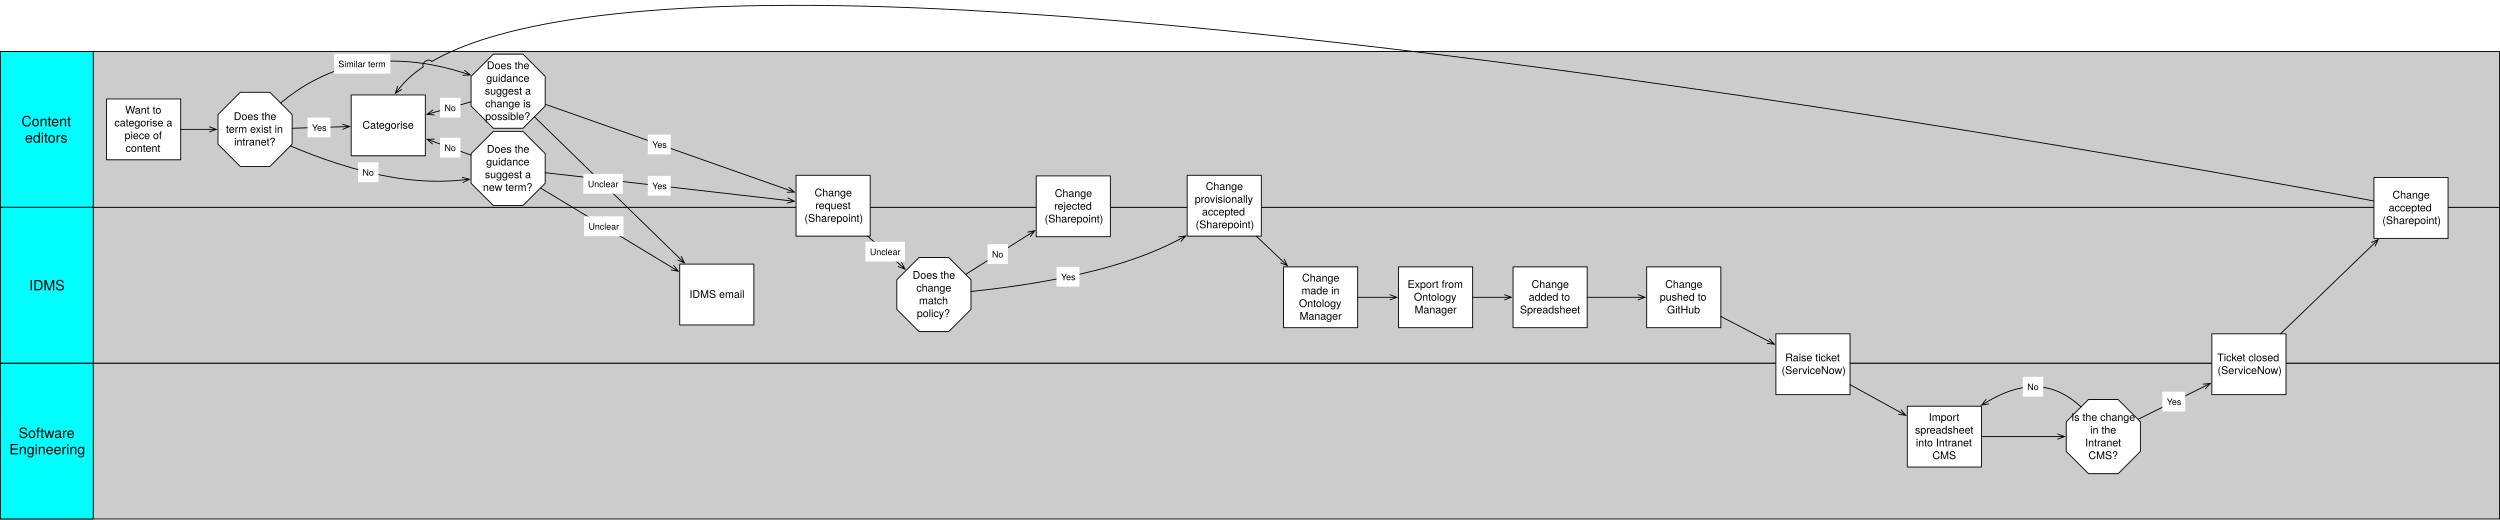
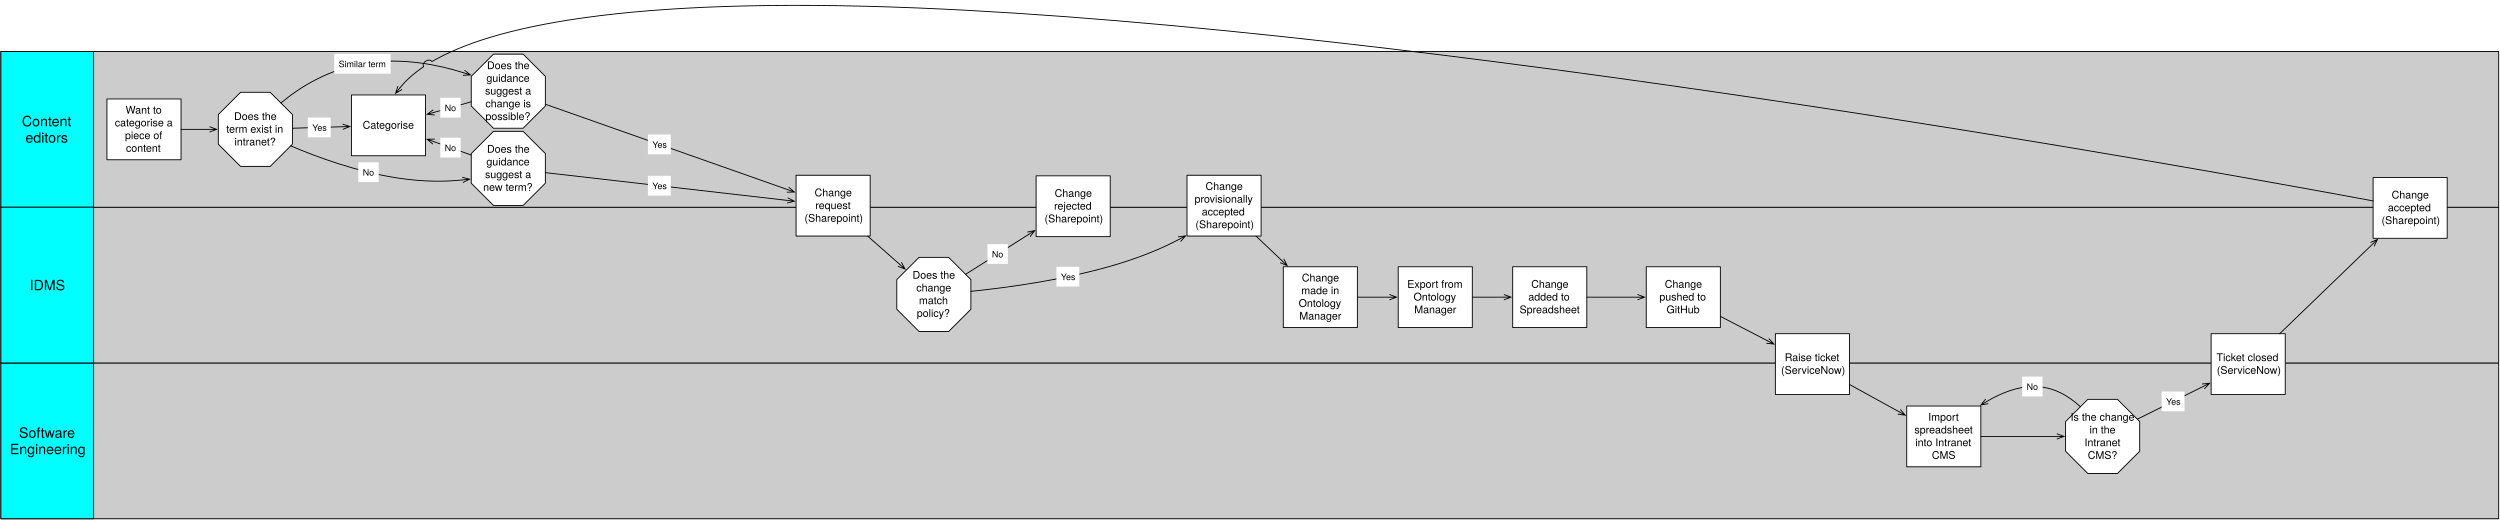
- <svg xmlns="http://www.w3.org/2000/svg" version="1.1" viewBox="47.5 99.046 2815.5 584.953" width="2815.5" height="584.953">
+ <svg xmlns="http://www.w3.org/2000/svg" version="1.1" viewBox="47 99 2817 585" width="2817" height="585">
  <defs>
    <marker orient="auto" overflow="visible" markerUnits="strokeWidth" id="StickArrow_Marker" stroke-linejoin="miter" stroke-miterlimit="10" viewBox="-1 -4 10 8" markerWidth="10" markerHeight="8" color="black">
      <g>
        <path d="M 8 0 L 0 0 M 0 -3 L 8 0 L 0 3" fill="none" stroke="currentColor" stroke-width="1" />
      </g>
    </marker>
  </defs>
  <g id="Canvas_1" stroke-opacity="1" stroke="none" stroke-dasharray="none" fill="none" fill-opacity="1">
-     <rect fill="white" x="47.5" y="99.046" width="2815.5" height="584.953" />
+     <rect fill="white" x="47" y="99" width="2817" height="585" />
    <g id="Canvas_1_Layer_1">
      <g id="Graphic_52">
        <rect x="48" y="508" width="2814.5" height="175.5" fill="#ccc" />
        <rect x="48" y="508" width="2814.5" height="175.5" stroke="black" stroke-linecap="round" stroke-linejoin="round" stroke-width="1" />
      </g>
      <g id="Graphic_51">
        <rect x="48" y="508" width="104.5" height="175.5" fill="aqua" />
        <rect x="48" y="508" width="104.5" height="175.5" stroke="black" stroke-linecap="round" stroke-linejoin="round" stroke-width="1" />
        <text transform="translate(53 577.302)" fill="black">
          <tspan font-family="Helvetica Neue" font-size="16" fill="black" x="15.41" y="15">Software </tspan>
          <tspan font-family="Helvetica Neue" font-size="16" fill="black" x="5.026" y="33.448">Engineering</tspan>
        </text>
      </g>
      <g id="Graphic_34">
        <rect x="48" y="332.5" width="2814.5" height="175.5" fill="#ccc" />
        <rect x="48" y="332.5" width="2814.5" height="175.5" stroke="black" stroke-linecap="round" stroke-linejoin="round" stroke-width="1" />
      </g>
      <g id="Graphic_2">
        <rect x="48" y="157" width="2814.5" height="175.5" fill="#ccc" />
        <rect x="48" y="157" width="2814.5" height="175.5" stroke="black" stroke-linecap="round" stroke-linejoin="round" stroke-width="1" />
      </g>
      <g id="Graphic_3">
        <rect x="48" y="157" width="104.5" height="175.5" fill="aqua" />
        <rect x="48" y="157" width="104.5" height="175.5" stroke="black" stroke-linecap="round" stroke-linejoin="round" stroke-width="1" />
        <text transform="translate(53 226.302)" fill="black">
          <tspan font-family="Helvetica Neue" font-size="16" fill="black" x="18.65" y="15">Content</tspan>
          <tspan font-family="Helvetica Neue" font-size="16" fill="black" x="22.658" y="33.448">editors</tspan>
        </text>
      </g>
      <g id="Graphic_4">
        <path d="M 318.05 203 L 351.45 203 L 376.5 228.05 L 376.5 261.45 L 351.45 286.5 L 318.05 286.5 L 293 261.45 L 293 228.05 Z" fill="white" />
        <path d="M 318.05 203 L 351.45 203 L 376.5 228.05 L 376.5 261.45 L 351.45 286.5 L 318.05 286.5 L 293 261.45 L 293 228.05 Z" stroke="black" stroke-linecap="round" stroke-linejoin="round" stroke-width="1" />
        <text transform="translate(298 223.246)" fill="black">
          <tspan font-family="Helvetica Neue" font-size="12" fill="black" x="12.744" y="11">Does the </tspan>
          <tspan font-family="Helvetica Neue" font-size="12" fill="black" x="3.966" y="25.336">term exist in </tspan>
          <tspan font-family="Helvetica Neue" font-size="12" fill="black" x="13.188" y="39.672">intranet?</tspan>
        </text>
      </g>
      <g id="Graphic_5">
        <rect x="167.5" y="210.5" width="83.5" height="68.5" fill="white" />
        <rect x="167.5" y="210.5" width="83.5" height="68.5" stroke="black" stroke-linecap="round" stroke-linejoin="round" stroke-width="1" />
        <text transform="translate(172.5 216.078)" fill="black">
          <tspan font-family="Helvetica Neue" font-size="12" fill="black" x="15.966" y="11">Want to </tspan>
          <tspan font-family="Helvetica Neue" font-size="12" fill="black" x="3.864" y="25.336">categorise a </tspan>
          <tspan font-family="Helvetica Neue" font-size="12" fill="black" x="15.306" y="39.672">piece of </tspan>
          <tspan font-family="Helvetica Neue" font-size="12" fill="black" x="16.41" y="54.008">content</tspan>
        </text>
      </g>
      <g id="Line_6">
        <line x1="251" y1="244.75" x2="283.1" y2="244.75" marker-end="url(#StickArrow_Marker)" stroke="black" stroke-linecap="round" stroke-linejoin="round" stroke-width="1" />
      </g>
      <g id="Graphic_7">
        <rect x="443" y="206" width="83.5" height="68.5" fill="white" />
        <rect x="443" y="206" width="83.5" height="68.5" stroke="black" stroke-linecap="round" stroke-linejoin="round" stroke-width="1" />
        <text transform="translate(448 233.082)" fill="black">
          <tspan font-family="Helvetica Neue" font-size="12" fill="black" x="7.644" y="11">Categorise</tspan>
        </text>
      </g>
      <g id="Line_8">
        <line x1="376.5" y1="243.498" x2="433.104" y2="241.799" marker-end="url(#StickArrow_Marker)" stroke="black" stroke-linecap="round" stroke-linejoin="round" stroke-width="1" />
      </g>
      <g id="Graphic_9">
        <rect x="393.866" y="231.45" width="25.74" height="22.28" fill="white" />
        <text transform="translate(398.8662 236.4504)" fill="black">
          <tspan font-family="Helvetica Neue" font-size="10" fill="black" x="7993606e-19" y="10">Yes</tspan>
        </text>
      </g>
      <g id="Line_11">
        <path d="M 374.566 263.384 C 405.109 276.369 449.536 292.558 494.5 299.5 C 524.048 304.062 548.744 303.845 568.182 301.736" marker-end="url(#StickArrow_Marker)" stroke="black" stroke-linecap="round" stroke-linejoin="round" stroke-width="1" />
      </g>
      <g id="Graphic_10">
        <rect x="450.728" y="281.889" width="22.96" height="22.28" fill="white" />
        <text transform="translate(455.7283 286.8887)" fill="black">
          <tspan font-family="Helvetica Neue" font-size="10" fill="black" x="0" y="10">No</tspan>
        </text>
      </g>
      <g id="Graphic_12">
        <path d="M 603.05 160 L 636.45 160 L 661.5 185.05 L 661.5 218.45 L 636.45 243.5 L 603.05 243.5 L 578 218.45 L 578 185.05 Z" fill="white" />
        <path d="M 603.05 160 L 636.45 160 L 661.5 185.05 L 661.5 218.45 L 636.45 243.5 L 603.05 243.5 L 578 218.45 L 578 185.05 Z" stroke="black" stroke-linecap="round" stroke-linejoin="round" stroke-width="1" />
        <text transform="translate(583 165.91)" fill="black">
          <tspan font-family="Helvetica Neue" font-size="12" fill="black" x="12.744" y="11">Does the </tspan>
          <tspan font-family="Helvetica Neue" font-size="12" fill="black" x="12.078" y="25.336">guidance </tspan>
          <tspan font-family="Helvetica Neue" font-size="12" fill="black" x="10.524" y="39.672">suggest a </tspan>
          <tspan font-family="Helvetica Neue" font-size="12" fill="black" x="10.968" y="54.008">change is </tspan>
          <tspan font-family="Helvetica Neue" font-size="12" fill="black" x="10.968" y="68.344">possible?</tspan>
        </text>
      </g>
      <g id="Graphic_13">
        <path d="M 603.05 247 L 636.45 247 L 661.5 272.05 L 661.5 305.45 L 636.45 330.5 L 603.05 330.5 L 578 305.45 L 578 272.05 Z" fill="white" />
        <path d="M 603.05 247 L 636.45 247 L 661.5 272.05 L 661.5 305.45 L 636.45 330.5 L 603.05 330.5 L 578 305.45 L 578 272.05 Z" stroke="black" stroke-linecap="round" stroke-linejoin="round" stroke-width="1" />
        <text transform="translate(583 260.078)" fill="black">
          <tspan font-family="Helvetica Neue" font-size="12" fill="black" x="12.744" y="11">Does the </tspan>
          <tspan font-family="Helvetica Neue" font-size="12" fill="black" x="12.078" y="25.336">guidance </tspan>
          <tspan font-family="Helvetica Neue" font-size="12" fill="black" x="10.524" y="39.672">suggest a </tspan>
          <tspan font-family="Helvetica Neue" font-size="12" fill="black" x="8.412" y="54.008">new term?</tspan>
        </text>
      </g>
      <g id="Line_16">
        <path d="M 363.532 215.082 C 384.868 197.119 417.652 176.465 460.5 170 C 500.467 163.97 539.886 171.689 569.508 181.023" marker-end="url(#StickArrow_Marker)" stroke="black" stroke-linecap="round" stroke-linejoin="round" stroke-width="1" />
      </g>
      <g id="Graphic_15">
        <rect x="423.62" y="159.707" width="63.53" height="22.28" fill="white" />
        <text transform="translate(428.6203 164.7066)" fill="black">
          <tspan font-family="Helvetica Neue" font-size="10" fill="black" x="0" y="10">Similar term</tspan>
        </text>
      </g>
      <g id="Graphic_17">
        <rect x="944" y="296.49" width="83.5" height="68.5" fill="white" />
        <rect x="944" y="296.49" width="83.5" height="68.5" stroke="black" stroke-linecap="round" stroke-linejoin="round" stroke-width="1" />
        <text transform="translate(949 309.2355)" fill="black">
          <tspan font-family="Helvetica Neue" font-size="12" fill="black" x="15.858" y="11">Change </tspan>
          <tspan font-family="Helvetica Neue" font-size="12" fill="black" x="16.632" y="25.336">request</tspan>
          <tspan font-family="Helvetica Neue" font-size="12" fill="black" x="4.524" y="39.672">(Sharepoint)</tspan>
        </text>
      </g>
      <g id="Line_19">
        <line x1="578" y1="273.751" x2="535.817" y2="258.596" marker-end="url(#StickArrow_Marker)" stroke="black" stroke-linecap="round" stroke-linejoin="round" stroke-width="1" />
      </g>
      <g id="Graphic_18">
        <rect x="543.104" y="254.199" width="22.96" height="22.28" fill="white" />
        <text transform="translate(548.104 259.1985)" fill="black">
          <tspan font-family="Helvetica Neue" font-size="10" fill="black" x="0" y="10">No</tspan>
        </text>
      </g>
      <g id="Line_21">
        <line x1="578" y1="213.656" x2="536.02" y2="225.628" marker-end="url(#StickArrow_Marker)" stroke="black" stroke-linecap="round" stroke-linejoin="round" stroke-width="1" />
      </g>
      <g id="Graphic_20">
        <rect x="543.104" y="209.194" width="22.96" height="22.28" fill="white" />
        <text transform="translate(548.104 214.1944)" fill="black">
          <tspan font-family="Helvetica Neue" font-size="10" fill="black" x="0" y="10">No</tspan>
        </text>
      </g>
      <g id="Line_23">
        <line x1="661.5" y1="216.464" x2="934.663" y2="312.735" marker-end="url(#StickArrow_Marker)" stroke="black" stroke-linecap="round" stroke-linejoin="round" stroke-width="1" />
      </g>
      <g id="Graphic_22">
        <rect x="777.077" y="250.593" width="25.74" height="22.28" fill="white" />
        <text transform="translate(782.0769 255.5925)" fill="black">
          <tspan font-family="Helvetica Neue" font-size="10" fill="black" x="7993606e-19" y="10">Yes</tspan>
        </text>
      </g>
      <g id="Line_25">
        <line x1="661.5" y1="293.54" x2="934.164" y2="324.821" marker-end="url(#StickArrow_Marker)" stroke="black" stroke-linecap="round" stroke-linejoin="round" stroke-width="1" />
      </g>
      <g id="Graphic_24">
        <rect x="777.077" y="297.136" width="25.74" height="22.28" fill="white" />
        <text transform="translate(782.0769 302.1359)" fill="black">
          <tspan font-family="Helvetica Neue" font-size="10" fill="black" x="7993606e-19" y="10">Yes</tspan>
        </text>
      </g>
-       <g id="Line_27">
-         <line x1="656.184" y1="310.766" x2="804.527" y2="400.402" marker-end="url(#StickArrow_Marker)" stroke="black" stroke-linecap="round" stroke-linejoin="round" stroke-width="1" />
-       </g>
-       <g id="Graphic_26">
-         <rect x="705.265" y="342.71" width="44.44" height="22.28" fill="white" />
-         <text transform="translate(710.2651 347.7095)" fill="black">
-           <tspan font-family="Helvetica Neue" font-size="10" fill="black" x="0" y="10">Unclear</tspan>
-         </text>
-       </g>
-       <g id="Line_29">
-         <path d="M 649.353 230.597 L 717.004 296.521 C 720.842 292.582 728.721 300.259 724.882 304.198 L 812.512 389.591" marker-end="url(#StickArrow_Marker)" stroke="black" stroke-linecap="round" stroke-linejoin="round" stroke-width="1" />
-       </g>
-       <g id="Graphic_28">
-         <rect x="704.542" y="294.89" width="44.44" height="22.28" fill="white" />
-         <text transform="translate(709.5419 299.8897)" fill="black">
-           <tspan font-family="Helvetica Neue" font-size="10" fill="black" x="0" y="10">Unclear</tspan>
-         </text>
-       </g>
-       <g id="Graphic_30">
-         <rect x="813" y="396.5" width="83.5" height="68.5" fill="white" />
-         <rect x="813" y="396.5" width="83.5" height="68.5" stroke="black" stroke-linecap="round" stroke-linejoin="round" stroke-width="1" />
-         <text transform="translate(818 423.582)" fill="black">
-           <tspan font-family="Helvetica Neue" font-size="12" fill="black" x="5.964" y="11">IDMS email</tspan>
-         </text>
-       </g>
      <g id="Graphic_33">
        <rect x="48" y="332.5" width="104.5" height="175.5" fill="aqua" />
        <rect x="48" y="332.5" width="104.5" height="175.5" stroke="black" stroke-linecap="round" stroke-linejoin="round" stroke-width="1" />
        <text transform="translate(53 411.026)" fill="black">
          <tspan font-family="Helvetica Neue" font-size="16" fill="black" x="27.394" y="15">IDMS</tspan>
        </text>
      </g>
      <g id="Graphic_35">
        <path d="M 1082.55 389 L 1115.95 389 L 1141 414.05 L 1141 447.45 L 1115.95 472.5 L 1082.55 472.5 L 1057.5 447.45 L 1057.5 414.05 Z" fill="white" />
        <path d="M 1082.55 389 L 1115.95 389 L 1141 414.05 L 1141 447.45 L 1115.95 472.5 L 1082.55 472.5 L 1057.5 447.45 L 1057.5 414.05 Z" stroke="black" stroke-linecap="round" stroke-linejoin="round" stroke-width="1" />
        <text transform="translate(1062.5 402.078)" fill="black">
          <tspan font-family="Helvetica Neue" font-size="12" fill="black" x="12.744" y="11">Does the </tspan>
          <tspan font-family="Helvetica Neue" font-size="12" fill="black" x="16.968" y="25.336">change </tspan>
          <tspan font-family="Helvetica Neue" font-size="12" fill="black" x="19.962" y="39.672">match </tspan>
          <tspan font-family="Helvetica Neue" font-size="12" fill="black" x="17.526" y="54.008">policy?</tspan>
        </text>
      </g>
      <g id="Line_37">
        <line x1="1024.62" y1="364.99" x2="1060.751" y2="396.826" marker-end="url(#StickArrow_Marker)" stroke="black" stroke-linecap="round" stroke-linejoin="round" stroke-width="1" />
      </g>
-       <g id="Graphic_36">
-         <rect x="1022.205" y="371.301" width="44.44" height="22.28" fill="white" />
-         <text transform="translate(1027.205 376.301)" fill="black">
-           <tspan font-family="Helvetica Neue" font-size="10" fill="black" x="0" y="10">Unclear</tspan>
-         </text>
-       </g>
      <g id="Graphic_38">
        <rect x="1214.5" y="297.136" width="83.5" height="68.5" fill="white" />
        <rect x="1214.5" y="297.136" width="83.5" height="68.5" stroke="black" stroke-linecap="round" stroke-linejoin="round" stroke-width="1" />
        <text transform="translate(1219.5 309.8819)" fill="black">
          <tspan font-family="Helvetica Neue" font-size="12" fill="black" x="15.858" y="11">Change </tspan>
          <tspan font-family="Helvetica Neue" font-size="12" fill="black" x="15.192" y="25.336">rejected</tspan>
          <tspan font-family="Helvetica Neue" font-size="12" fill="black" x="4.524" y="39.672">(Sharepoint)</tspan>
        </text>
      </g>
      <g id="Line_40">
        <line x1="1135.045" y1="408.095" x2="1206.135" y2="363.104" marker-end="url(#StickArrow_Marker)" stroke="black" stroke-linecap="round" stroke-linejoin="round" stroke-width="1" />
      </g>
      <g id="Graphic_39">
        <rect x="1159.692" y="374.091" width="22.96" height="22.28" fill="white" />
        <text transform="translate(1164.692 379.0913)" fill="black">
          <tspan font-family="Helvetica Neue" font-size="10" fill="black" x="0" y="10">No</tspan>
        </text>
      </g>
      <g id="Graphic_41">
        <rect x="1493" y="399.594" width="83.5" height="68.5" fill="white" />
        <rect x="1493" y="399.594" width="83.5" height="68.5" stroke="black" stroke-linecap="round" stroke-linejoin="round" stroke-width="1" />
        <text transform="translate(1498 405.1721)" fill="black">
          <tspan font-family="Helvetica Neue" font-size="12" fill="black" x="15.858" y="11">Change </tspan>
          <tspan font-family="Helvetica Neue" font-size="12" fill="black" x="15.294" y="25.336">made in </tspan>
          <tspan font-family="Helvetica Neue" font-size="12" fill="black" x="12.3" y="39.672">Ontology </tspan>
          <tspan font-family="Helvetica Neue" font-size="12" fill="black" x="13.08" y="54.008">Manager</tspan>
        </text>
      </g>
      <g id="Line_43">
        <path d="M 1141 427.298 C 1182.892 423.018 1249.303 414.017 1307 396.371 C 1336.031 387.492 1358.577 377.733 1375.853 368.517" marker-end="url(#StickArrow_Marker)" stroke="black" stroke-linecap="round" stroke-linejoin="round" stroke-width="1" />
      </g>
      <g id="Graphic_42">
        <rect x="1237.393" y="399.594" width="25.74" height="22.28" fill="white" />
        <text transform="translate(1242.393 404.5941)" fill="black">
          <tspan font-family="Helvetica Neue" font-size="10" fill="black" x="7993606e-19" y="10">Yes</tspan>
        </text>
      </g>
      <g id="Graphic_44">
        <rect x="1622.5" y="399.594" width="83.5" height="68.5" fill="white" />
        <rect x="1622.5" y="399.594" width="83.5" height="68.5" stroke="black" stroke-linecap="round" stroke-linejoin="round" stroke-width="1" />
        <text transform="translate(1627.5 412.3401)" fill="black">
          <tspan font-family="Helvetica Neue" font-size="12" fill="black" x="5.19" y="11">Export from </tspan>
          <tspan font-family="Helvetica Neue" font-size="12" fill="black" x="12.3" y="25.336">Ontology </tspan>
          <tspan font-family="Helvetica Neue" font-size="12" fill="black" x="13.08" y="39.672">Manager</tspan>
        </text>
      </g>
      <g id="Line_46">
        <line x1="1576.5" y1="433.844" x2="1612.6" y2="433.844" marker-end="url(#StickArrow_Marker)" stroke="black" stroke-linecap="round" stroke-linejoin="round" stroke-width="1" />
      </g>
      <g id="Graphic_47">
        <rect x="1751.5" y="399.594" width="83.5" height="68.5" fill="white" />
        <rect x="1751.5" y="399.594" width="83.5" height="68.5" stroke="black" stroke-linecap="round" stroke-linejoin="round" stroke-width="1" />
        <text transform="translate(1756.5 412.3401)" fill="black">
          <tspan font-family="Helvetica Neue" font-size="12" fill="black" x="15.858" y="11">Change </tspan>
          <tspan font-family="Helvetica Neue" font-size="12" fill="black" x="12.63" y="25.336">added to </tspan>
          <tspan font-family="Helvetica Neue" font-size="12" fill="black" x="2.742" y="39.672">Spreadsheet</tspan>
        </text>
      </g>
      <g id="Line_48">
        <line x1="1706" y1="433.844" x2="1741.6" y2="433.844" marker-end="url(#StickArrow_Marker)" stroke="black" stroke-linecap="round" stroke-linejoin="round" stroke-width="1" />
      </g>
      <g id="Graphic_49">
        <rect x="1902" y="399.594" width="83.5" height="68.5" fill="white" />
        <rect x="1902" y="399.594" width="83.5" height="68.5" stroke="black" stroke-linecap="round" stroke-linejoin="round" stroke-width="1" />
        <text transform="translate(1907 412.3401)" fill="black">
          <tspan font-family="Helvetica Neue" font-size="12" fill="black" x="15.858" y="11">Change </tspan>
          <tspan font-family="Helvetica Neue" font-size="12" fill="black" x="9.738" y="25.336">pushed to </tspan>
          <tspan font-family="Helvetica Neue" font-size="12" fill="black" x="17.748" y="39.672">GitHub</tspan>
        </text>
      </g>
      <g id="Line_50">
        <line x1="1835" y1="433.844" x2="1892.1" y2="433.844" marker-end="url(#StickArrow_Marker)" stroke="black" stroke-linecap="round" stroke-linejoin="round" stroke-width="1" />
      </g>
      <g id="Graphic_53">
        <rect x="1384.5" y="296.49" width="83.5" height="68.5" fill="white" />
        <rect x="1384.5" y="296.49" width="83.5" height="68.5" stroke="black" stroke-linecap="round" stroke-linejoin="round" stroke-width="1" />
        <text transform="translate(1389.5 302.0675)" fill="black">
          <tspan font-family="Helvetica Neue" font-size="12" fill="black" x="15.858" y="11">Change </tspan>
          <tspan font-family="Helvetica Neue" font-size="12" fill="black" x="3.528" y="25.336">provisionally </tspan>
          <tspan font-family="Helvetica Neue" font-size="12" fill="black" x="11.634" y="39.672">accepted</tspan>
          <tspan font-family="Helvetica Neue" font-size="12" fill="black" x="4.524" y="54.008">(Sharepoint)</tspan>
        </text>
      </g>
      <g id="Line_54">
        <line x1="1462.292" y1="364.99" x2="1491.531" y2="392.774" marker-end="url(#StickArrow_Marker)" stroke="black" stroke-linecap="round" stroke-linejoin="round" stroke-width="1" />
      </g>
      <g id="Graphic_55">
        <rect x="2195.5" y="556.5" width="83.5" height="68.5" fill="white" />
        <rect x="2195.5" y="556.5" width="83.5" height="68.5" stroke="black" stroke-linecap="round" stroke-linejoin="round" stroke-width="1" />
        <text transform="translate(2200.5 562.078)" fill="black">
          <tspan font-family="Helvetica Neue" font-size="12" fill="black" x="19.188" y="11">Import </tspan>
          <tspan font-family="Helvetica Neue" font-size="12" fill="black" x="3.63" y="25.336">spreadsheet </tspan>
          <tspan font-family="Helvetica Neue" font-size="12" fill="black" x="4.632" y="39.672">into Intranet </tspan>
          <tspan font-family="Helvetica Neue" font-size="12" fill="black" x="23.304" y="54.008">CMS</tspan>
        </text>
      </g>
      <g id="Line_56">
        <line x1="1985.5" y1="455.481" x2="2038.71" y2="483.058" marker-end="url(#StickArrow_Marker)" stroke="black" stroke-linecap="round" stroke-linejoin="round" stroke-width="1" />
      </g>
      <g id="Graphic_57">
        <rect x="2047.5" y="475" width="83.5" height="68.5" fill="white" />
        <rect x="2047.5" y="475" width="83.5" height="68.5" stroke="black" stroke-linecap="round" stroke-linejoin="round" stroke-width="1" />
        <text transform="translate(2052.5 494.914)" fill="black">
          <tspan font-family="Helvetica Neue" font-size="12" fill="black" x="5.526" y="11">Raise ticket</tspan>
          <tspan font-family="Helvetica Neue" font-size="12" fill="black" x="1.434" y="25.336">(ServiceNow)</tspan>
        </text>
      </g>
      <g id="Line_58">
        <line x1="2131" y1="532.241" x2="2186.828" y2="562.984" marker-end="url(#StickArrow_Marker)" stroke="black" stroke-linecap="round" stroke-linejoin="round" stroke-width="1" />
      </g>
      <g id="Line_62">
        <line x1="2279" y1="590.75" x2="2364.6" y2="590.75" marker-end="url(#StickArrow_Marker)" stroke="black" stroke-linecap="round" stroke-linejoin="round" stroke-width="1" />
      </g>
      <g id="Graphic_63">
        <rect x="2538.5" y="475" width="83.5" height="68.5" fill="white" />
        <rect x="2538.5" y="475" width="83.5" height="68.5" stroke="black" stroke-linecap="round" stroke-linejoin="round" stroke-width="1" />
        <text transform="translate(2543.5 494.914)" fill="black">
          <tspan font-family="Helvetica Neue" font-size="12" fill="black" x="1.08" y="11">Ticket closed</tspan>
          <tspan font-family="Helvetica Neue" font-size="12" fill="black" x="1.434" y="25.336">(ServiceNow)</tspan>
        </text>
      </g>
      <g id="Line_64">
        <line x1="2455.296" y1="571.346" x2="2529.634" y2="534.404" marker-end="url(#StickArrow_Marker)" stroke="black" stroke-linecap="round" stroke-linejoin="round" stroke-width="1" />
      </g>
      <g id="Graphic_65">
        <path d="M 2399.55 549 L 2432.95 549 L 2458 574.05 L 2458 607.45 L 2432.95 632.5 L 2399.55 632.5 L 2374.5 607.45 L 2374.5 574.05 Z" fill="white" />
        <path d="M 2399.55 549 L 2432.95 549 L 2458 574.05 L 2458 607.45 L 2432.95 632.5 L 2399.55 632.5 L 2374.5 607.45 L 2374.5 574.05 Z" stroke="black" stroke-linecap="round" stroke-linejoin="round" stroke-width="1" />
        <text transform="translate(2379.5 562.078)" fill="black">
          <tspan font-family="Helvetica Neue" font-size="12" fill="black" x=".63" y="11">Is the change </tspan>
          <tspan font-family="Helvetica Neue" font-size="12" fill="black" x="21.966" y="25.336">in the </tspan>
          <tspan font-family="Helvetica Neue" font-size="12" fill="black" x="16.302" y="39.672">Intranet </tspan>
          <tspan font-family="Helvetica Neue" font-size="12" fill="black" x="19.968" y="54.008">CMS?</tspan>
        </text>
      </g>
      <g id="Graphic_66">
        <rect x="2482.749" y="540.168" width="25.74" height="22.28" fill="white" />
        <text transform="translate(2487.749 545.1675)" fill="black">
          <tspan font-family="Helvetica Neue" font-size="10" fill="black" x="7993606e-19" y="10">Yes</tspan>
        </text>
      </g>
      <g id="Line_68">
        <path d="M 2391.177 557.373 C 2378.336 545.263 2360.683 534.5 2338.5 534.5 C 2320.169 534.5 2301.86 541.85 2285.954 551.236" marker-end="url(#StickArrow_Marker)" stroke="black" stroke-linecap="round" stroke-linejoin="round" stroke-width="1" />
      </g>
      <g id="Graphic_67">
        <rect x="2325.613" y="523.374" width="22.96" height="22.28" fill="white" />
        <text transform="translate(2330.613 528.3744)" fill="black">
          <tspan font-family="Helvetica Neue" font-size="10" fill="black" x="0" y="10">No</tspan>
        </text>
      </g>
      <g id="Line_71">
        <line x1="2615.765" y1="475" x2="2720.109" y2="374.372" marker-end="url(#StickArrow_Marker)" stroke="black" stroke-linecap="round" stroke-linejoin="round" stroke-width="1" />
      </g>
      <g id="Graphic_72">
        <rect x="2721" y="299" width="83.5" height="68.5" fill="white" />
        <rect x="2721" y="299" width="83.5" height="68.5" stroke="black" stroke-linecap="round" stroke-linejoin="round" stroke-width="1" />
        <text transform="translate(2726 311.746)" fill="black">
          <tspan font-family="Helvetica Neue" font-size="12" fill="black" x="15.858" y="11">Change </tspan>
          <tspan font-family="Helvetica Neue" font-size="12" fill="black" x="11.634" y="25.336">accepted</tspan>
          <tspan font-family="Helvetica Neue" font-size="12" fill="black" x="4.524" y="39.672">(Sharepoint)</tspan>
        </text>
      </g>
      <g id="Line_73">
        <path d="M 2721 325.399 C 2521.314 288.278 1649.931 131.206 1081.5 108 C 746.606 94.328 598.587 130.457 533.676 168.383 C 530.76 163.72 521.436 169.549 524.351 174.213 C 512.306 182.285 503.775 190.327 497.761 197.879" marker-end="url(#StickArrow_Marker)" stroke="black" stroke-linecap="round" stroke-linejoin="round" stroke-width="1" />
      </g>
    </g>
  </g>
</svg>
